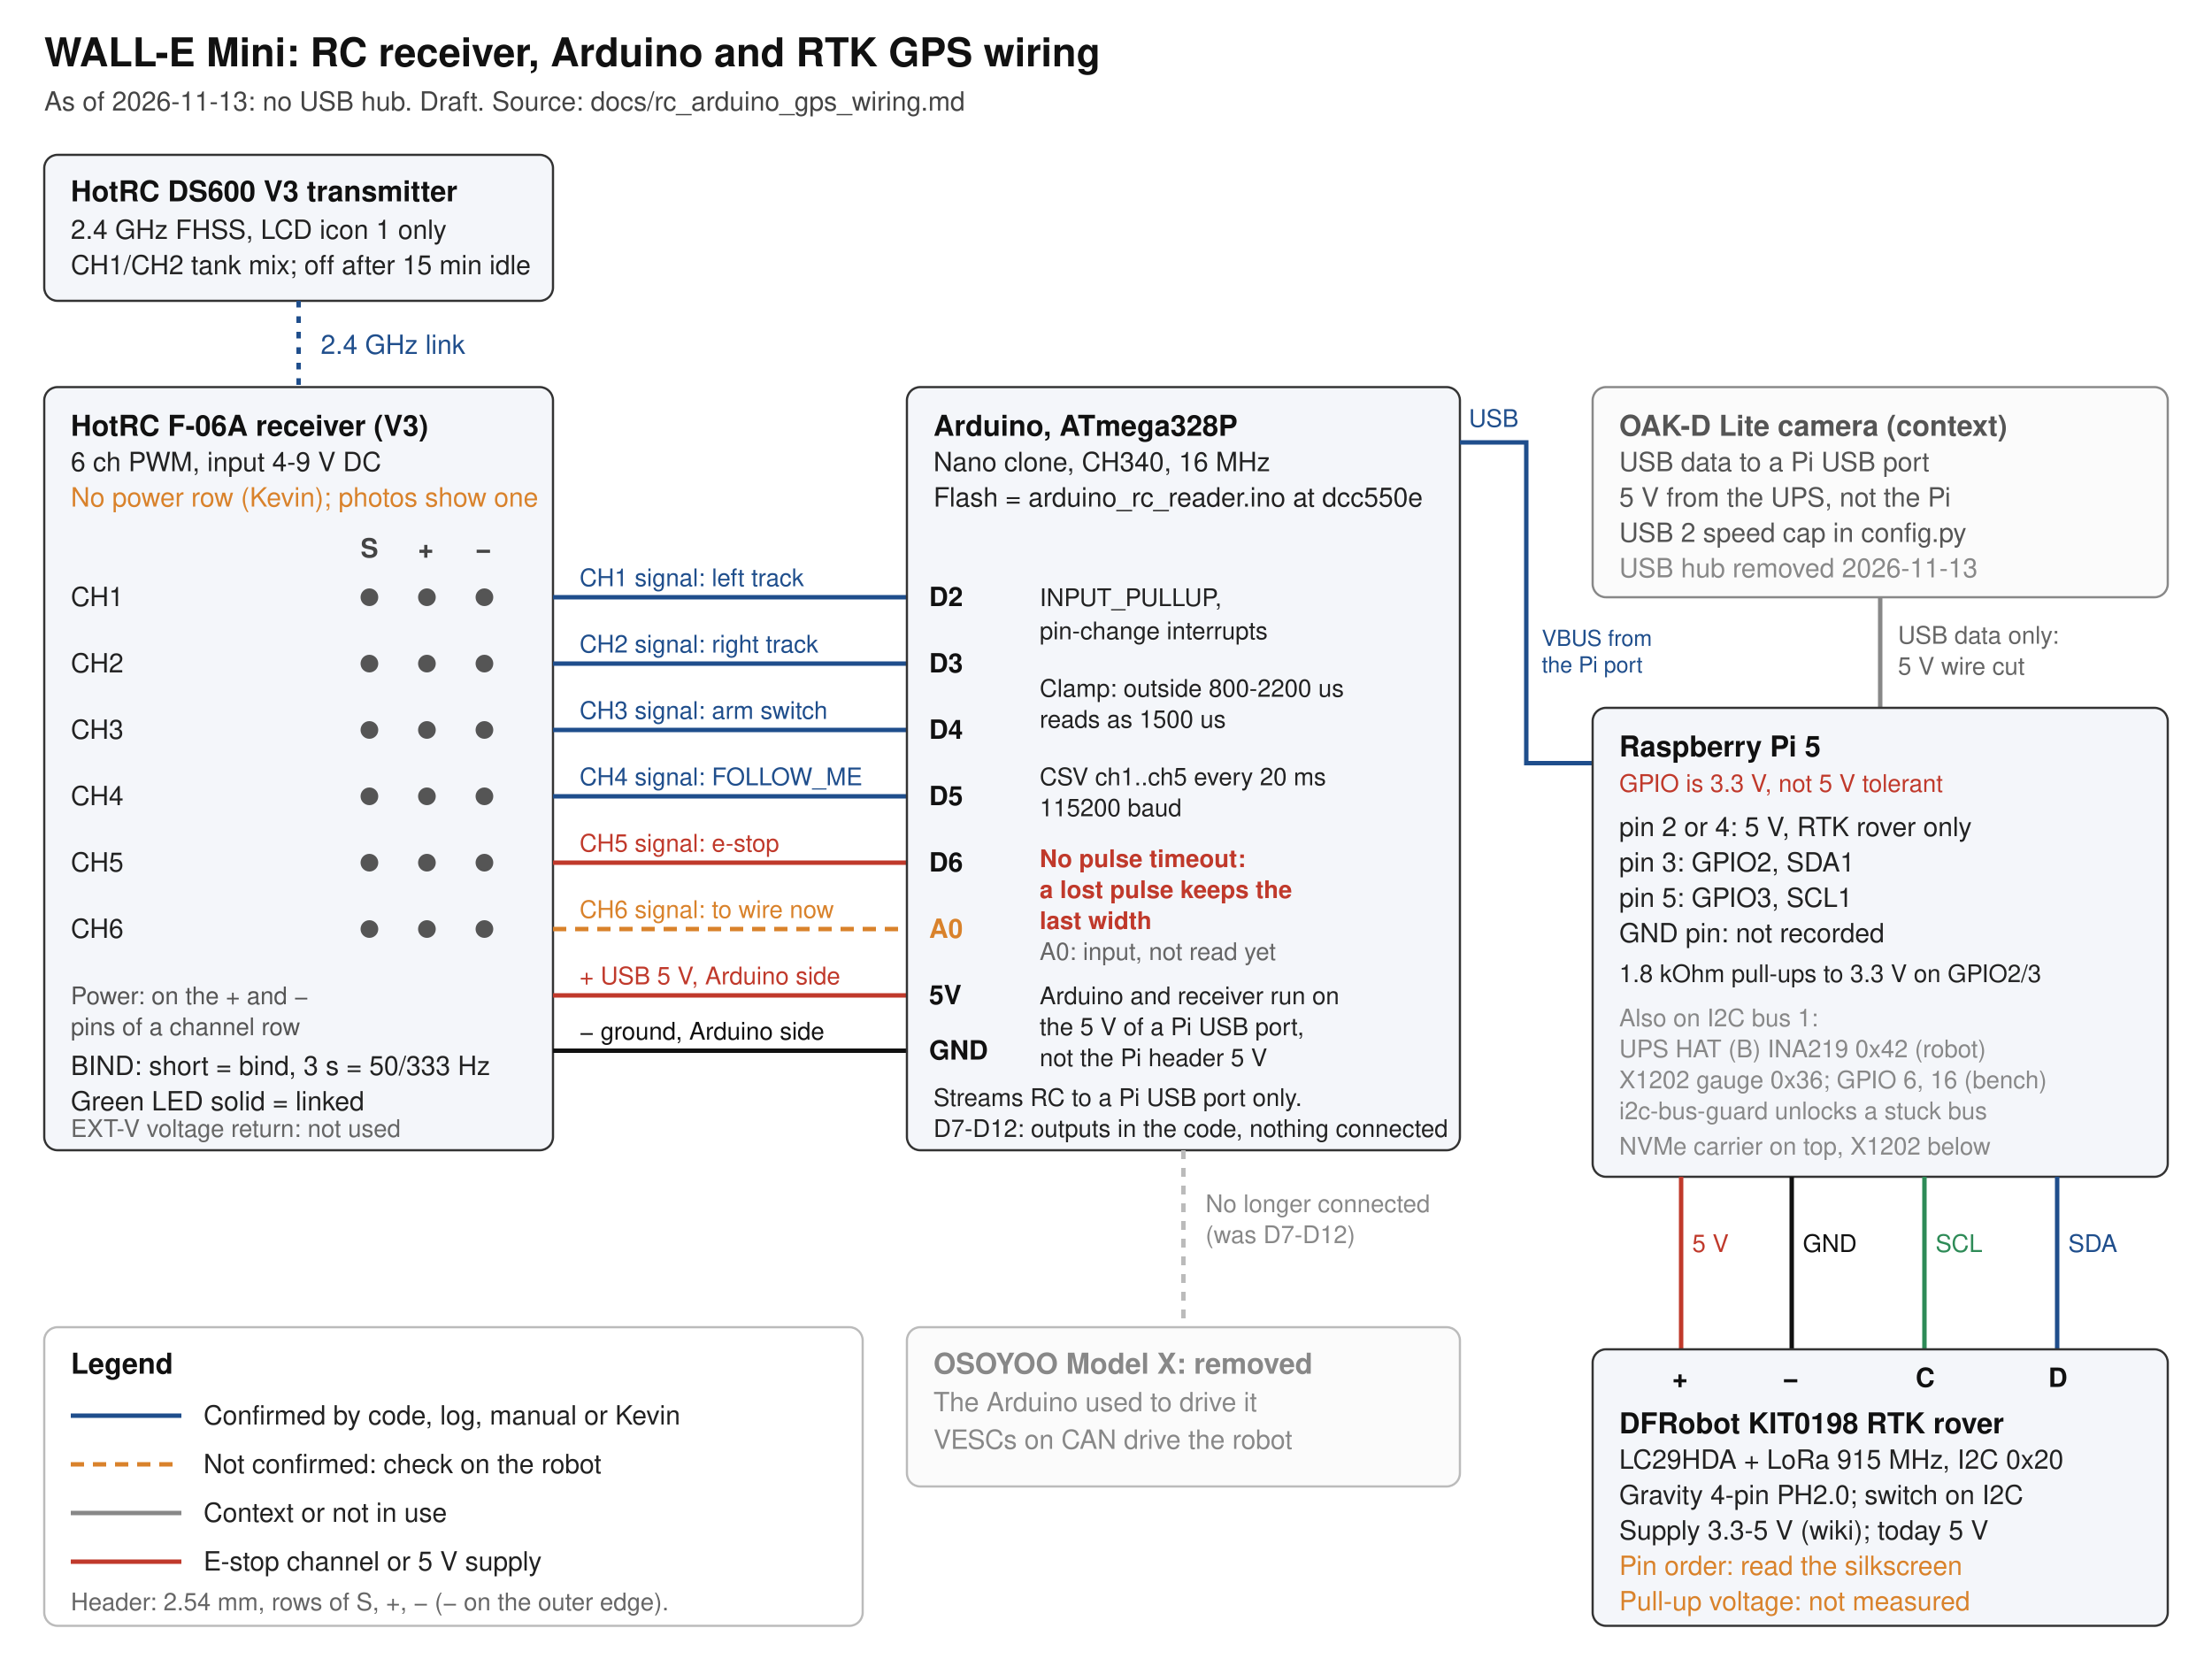
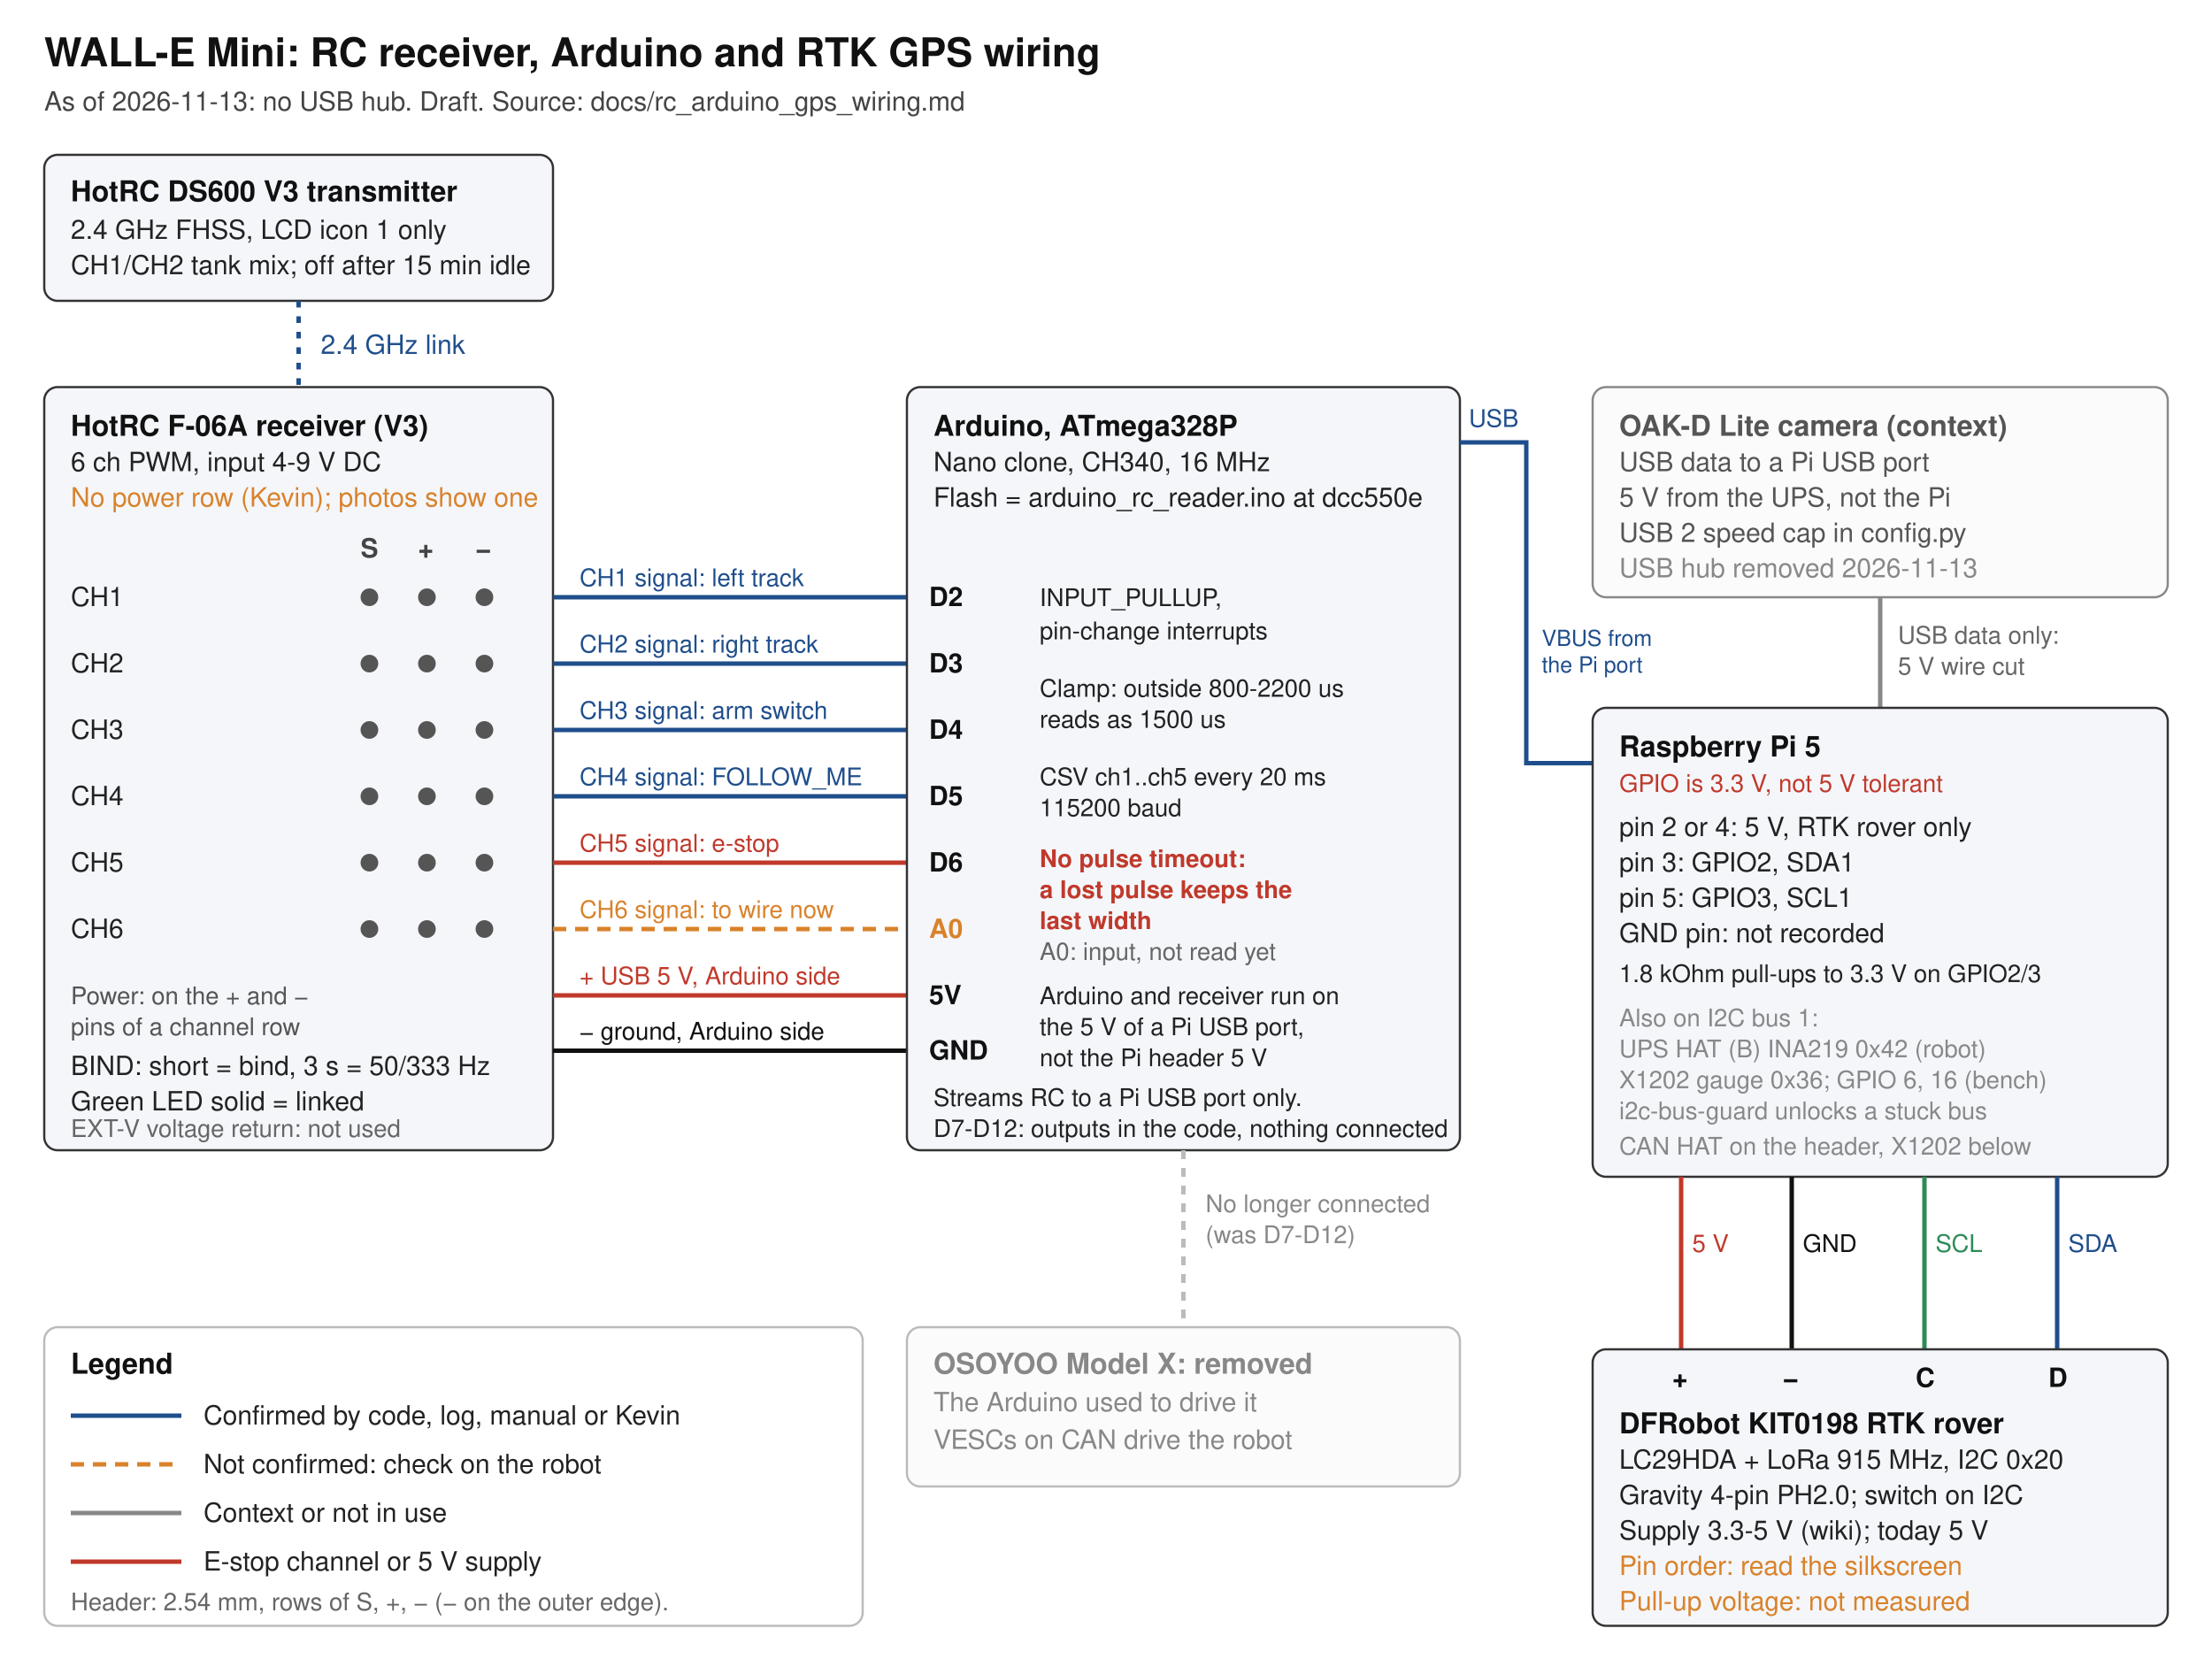
<svg xmlns="http://www.w3.org/2000/svg" viewBox="0 0 1000 750" width="1000" height="750" font-family="Helvetica, Arial, sans-serif" font-size="12">
  <rect x="0" y="0" width="1000" height="750" fill="#ffffff" />
  <text x="20" y="30" font-size="18" font-weight="bold" fill="#111">WALL-E Mini: RC receiver, Arduino and RTK GPS wiring</text>
  <text x="20" y="50" fill="#444">As of 2026-11-13: no USB hub. Draft. Source: docs/rc_arduino_gps_wiring.md</text>
  <rect x="20" y="70" width="230" height="66" rx="6" fill="#f4f6fa" stroke="#333" />
  <text x="32" y="91" font-size="13" font-weight="bold" fill="#111">HotRC DS600 V3 transmitter</text>
  <text x="32" y="108" fill="#222">2.4 GHz FHSS, LCD icon 1 only</text>
  <text x="32" y="124" fill="#222">CH1/CH2 tank mix; off after 15 min idle</text>
  <line x1="135" y1="136" x2="135" y2="175" stroke="#1f4e8c" stroke-width="2" stroke-dasharray="3,4" />
  <text x="145" y="160" fill="#1f4e8c">2.4 GHz link</text>
  <rect x="20" y="175" width="230" height="345" rx="6" fill="#f4f6fa" stroke="#333" />
  <text x="32" y="197" font-size="13" font-weight="bold" fill="#111">HotRC F-06A receiver (V3)</text>
  <text x="32" y="213" fill="#222">6 ch PWM, input 4-9 V DC</text>
  <text x="32" y="229" fill="#d9822b">No power row (Kevin); photos show one</text>
  <text x="163" y="252" font-weight="bold" fill="#444">S</text>
  <text x="189" y="252" font-weight="bold" fill="#444">+</text>
  <text x="215" y="252" font-weight="bold" fill="#444">−</text>
  <g fill="#222">
    <text x="32" y="274">CH1</text>
    <text x="32" y="304">CH2</text>
    <text x="32" y="334">CH3</text>
    <text x="32" y="364">CH4</text>
    <text x="32" y="394">CH5</text>
    <text x="32" y="424">CH6</text>
    <text x="32" y="454" font-size="11" fill="#555">Power: on the + and −</text>
    <text x="32" y="468" font-size="11" fill="#555">pins of a channel row</text>
  </g>
  <g fill="#555">
    <circle cx="167" cy="270" r="4" />
    <circle cx="193" cy="270" r="4" />
    <circle cx="219" cy="270" r="4" />
    <circle cx="167" cy="300" r="4" />
    <circle cx="193" cy="300" r="4" />
    <circle cx="219" cy="300" r="4" />
    <circle cx="167" cy="330" r="4" />
    <circle cx="193" cy="330" r="4" />
    <circle cx="219" cy="330" r="4" />
    <circle cx="167" cy="360" r="4" />
    <circle cx="193" cy="360" r="4" />
    <circle cx="219" cy="360" r="4" />
    <circle cx="167" cy="390" r="4" />
    <circle cx="193" cy="390" r="4" />
    <circle cx="219" cy="390" r="4" />
    <circle cx="167" cy="420" r="4" />
    <circle cx="193" cy="420" r="4" />
    <circle cx="219" cy="420" r="4" />
  </g>
  <text x="32" y="486" fill="#222">BIND: short = bind, 3 s = 50/333 Hz</text>
  <text x="32" y="502" fill="#222">Green LED solid = linked</text>
  <text x="32" y="514" font-size="11" fill="#666">EXT-V voltage return: not used</text>
  <g stroke-width="2" fill="none">
    <line x1="250" y1="270" x2="410" y2="270" stroke="#1f4e8c" />
    <line x1="250" y1="300" x2="410" y2="300" stroke="#1f4e8c" />
    <line x1="250" y1="330" x2="410" y2="330" stroke="#1f4e8c" />
    <line x1="250" y1="360" x2="410" y2="360" stroke="#1f4e8c" />
    <line x1="250" y1="390" x2="410" y2="390" stroke="#c0392b" />
    <line x1="250" y1="420" x2="410" y2="420" stroke="#d9822b" stroke-dasharray="6,4" />
    <line x1="250" y1="450" x2="410" y2="450" stroke="#c0392b" />
    <line x1="250" y1="475" x2="410" y2="475" stroke="#111" />
  </g>
  <g font-size="11">
    <text x="262" y="265" fill="#1f4e8c">CH1 signal: left track</text>
    <text x="262" y="295" fill="#1f4e8c">CH2 signal: right track</text>
    <text x="262" y="325" fill="#1f4e8c">CH3 signal: arm switch</text>
    <text x="262" y="355" fill="#1f4e8c">CH4 signal: FOLLOW_ME</text>
    <text x="262" y="385" fill="#c0392b">CH5 signal: e-stop</text>
    <text x="262" y="415" fill="#d9822b">CH6 signal: to wire now</text>
    <text x="262" y="445" fill="#c0392b">+ USB 5 V, Arduino side</text>
    <text x="262" y="470" fill="#111">− ground, Arduino side</text>
  </g>
  <rect x="410" y="175" width="250" height="345" rx="6" fill="#f4f6fa" stroke="#333" />
  <text x="422" y="197" font-size="13" font-weight="bold" fill="#111">Arduino, ATmega328P</text>
  <text x="422" y="213" fill="#222">Nano clone, CH340, 16 MHz</text>
  <text x="422" y="229" fill="#222">Flash = arduino_rc_reader.ino at dcc550e</text>
  <g fill="#111" font-weight="bold">
    <text x="420" y="274">D2</text>
    <text x="420" y="304">D3</text>
    <text x="420" y="334">D4</text>
    <text x="420" y="364">D5</text>
    <text x="420" y="394">D6</text>
    <text x="420" y="424" fill="#d9822b">A0</text>
    <text x="420" y="454">5V</text>
    <text x="420" y="479">GND</text>
  </g>
  <g fill="#222" font-size="11">
    <text x="470" y="274">INPUT_PULLUP,</text>
    <text x="470" y="289">pin-change interrupts</text>
    <text x="470" y="315">Clamp: outside 800-2200 us</text>
    <text x="470" y="329">reads as 1500 us</text>
    <text x="470" y="355">CSV ch1..ch5 every 20 ms</text>
    <text x="470" y="369">115200 baud</text>
    <text x="470" y="392" fill="#c0392b" font-weight="bold">No pulse timeout:</text>
    <text x="470" y="406" fill="#c0392b" font-weight="bold">a lost pulse keeps the</text>
    <text x="470" y="420" fill="#c0392b" font-weight="bold">last width</text>
    <text x="470" y="434" fill="#666">A0: input, not read yet</text>
  </g>
  <text x="470" y="454" font-size="11" fill="#222">Arduino and receiver run on</text>
  <text x="470" y="468" font-size="11" fill="#222">the 5 V of a Pi USB port,</text>
  <text x="470" y="482" font-size="11" fill="#222">not the Pi header 5 V</text>
  <text x="422" y="500" font-size="11" fill="#222">Streams RC to a Pi USB port only.</text>
  <text x="422" y="514" font-size="11" fill="#222">D7-D12: outputs in the code, nothing connected</text>
  <polyline points="660,200 690,200 690,345 720,345" fill="none" stroke="#1f4e8c" stroke-width="2" />
  <text x="664" y="193" font-size="11" fill="#1f4e8c">USB</text>
  <text x="697" y="292" font-size="10" fill="#1f4e8c">VBUS from</text>
  <text x="697" y="304" font-size="10" fill="#1f4e8c">the Pi port</text>
  <line x1="535" y1="520" x2="535" y2="600" stroke="#bbb" stroke-width="2" stroke-dasharray="4,4" />
  <text x="545" y="548" font-size="11" fill="#888">No longer connected</text>
  <text x="545" y="562" font-size="11" fill="#888">(was D7-D12)</text>
  <rect x="410" y="600" width="250" height="72" rx="6" fill="#fbfbfb" stroke="#bbb" />
  <text x="422" y="621" font-size="13" font-weight="bold" fill="#888">OSOYOO Model X: removed</text>
  <text x="422" y="638" fill="#888">The Arduino used to drive it</text>
  <text x="422" y="655" fill="#888">VESCs on CAN drive the robot</text>
  <rect x="720" y="175" width="260" height="95" rx="6" fill="#fbfbfb" stroke="#888" />
  <text x="732" y="197" font-size="13" font-weight="bold" fill="#555">OAK-D Lite camera (context)</text>
  <text x="732" y="213" fill="#555">USB data to a Pi USB port</text>
  <text x="732" y="229" fill="#555">5 V from the UPS, not the Pi</text>
  <text x="732" y="245" fill="#555">USB 2 speed cap in config.py</text>
  <text x="732" y="261" fill="#888">USB hub removed 2026-11-13</text>
  <line x1="850" y1="270" x2="850" y2="320" stroke="#888" stroke-width="2" />
  <text x="858" y="291" font-size="11" fill="#666">USB data only:</text>
  <text x="858" y="305" font-size="11" fill="#666">5 V wire cut</text>
  <rect x="720" y="320" width="260" height="212" rx="6" fill="#f4f6fa" stroke="#333" />
  <text x="732" y="342" font-size="13" font-weight="bold" fill="#111">Raspberry Pi 5</text>
  <text x="732" y="358" font-size="11" fill="#c0392b">GPIO is 3.3 V, not 5 V tolerant</text>
  <g fill="#222">
    <text x="732" y="378">pin 2 or 4: 5 V, RTK rover only</text>
    <text x="732" y="394">pin 3: GPIO2, SDA1</text>
    <text x="732" y="410">pin 5: GPIO3, SCL1</text>
    <text x="732" y="426">GND pin: not recorded</text>
  </g>
  <text x="732" y="444" font-size="11" fill="#222">1.8 kOhm pull-ups to 3.3 V on GPIO2/3</text>
  <text x="732" y="464" font-size="11" fill="#888">Also on I2C bus 1:</text>
  <text x="732" y="478" font-size="11" fill="#888">UPS HAT (B) INA219 0x42 (robot)</text>
  <text x="732" y="492" font-size="11" fill="#888">X1202 gauge 0x36; GPIO 6, 16 (bench)</text>
  <text x="732" y="506" font-size="11" fill="#888">i2c-bus-guard unlocks a stuck bus</text>
-   <text x="732" y="522" font-size="11" fill="#888">NVMe carrier on top, X1202 below</text>
+   <text x="732" y="522" font-size="11" fill="#888">CAN HAT on the header, X1202 below</text>
  <g stroke-width="2">
    <line x1="760" y1="532" x2="760" y2="610" stroke="#c0392b" />
    <line x1="810" y1="532" x2="810" y2="610" stroke="#111" />
    <line x1="870" y1="532" x2="870" y2="610" stroke="#2e8b57" />
    <line x1="930" y1="532" x2="930" y2="610" stroke="#1f4e8c" />
  </g>
  <g font-size="11">
    <text x="765" y="566" fill="#c0392b">5 V</text>
    <text x="815" y="566" fill="#111">GND</text>
    <text x="875" y="566" fill="#2e8b57">SCL</text>
    <text x="935" y="566" fill="#1f4e8c">SDA</text>
  </g>
  <rect x="720" y="610" width="260" height="125" rx="6" fill="#f4f6fa" stroke="#333" />
  <g font-weight="bold" fill="#111">
    <text x="756" y="627">+</text>
    <text x="806" y="627">−</text>
    <text x="866" y="627">C</text>
    <text x="926" y="627">D</text>
  </g>
  <text x="732" y="648" font-size="13" font-weight="bold" fill="#111">DFRobot KIT0198 RTK rover</text>
  <text x="732" y="664" fill="#222">LC29HDA + LoRa 915 MHz, I2C 0x20</text>
  <text x="732" y="680" fill="#222">Gravity 4-pin PH2.0; switch on I2C</text>
  <text x="732" y="696" fill="#222">Supply 3.3-5 V (wiki); today 5 V</text>
  <text x="732" y="712" fill="#d9822b">Pin order: read the silkscreen</text>
  <text x="732" y="728" fill="#d9822b">Pull-up voltage: not measured</text>
  <rect x="20" y="600" width="370" height="135" rx="6" fill="#ffffff" stroke="#bbb" />
  <text x="32" y="621" font-size="13" font-weight="bold" fill="#111">Legend</text>
  <line x1="32" y1="640" x2="82" y2="640" stroke="#1f4e8c" stroke-width="2" />
  <text x="92" y="644" fill="#222">Confirmed by code, log, manual or Kevin</text>
  <line x1="32" y1="662" x2="82" y2="662" stroke="#d9822b" stroke-width="2" stroke-dasharray="6,4" />
  <text x="92" y="666" fill="#222">Not confirmed: check on the robot</text>
  <line x1="32" y1="684" x2="82" y2="684" stroke="#888" stroke-width="2" />
  <text x="92" y="688" fill="#222">Context or not in use</text>
  <line x1="32" y1="706" x2="82" y2="706" stroke="#c0392b" stroke-width="2" />
  <text x="92" y="710" fill="#222">E-stop channel or 5 V supply</text>
  <text x="32" y="728" font-size="11" fill="#666">Header: 2.54 mm, rows of S, +, − (− on the outer edge).</text>
</svg>
